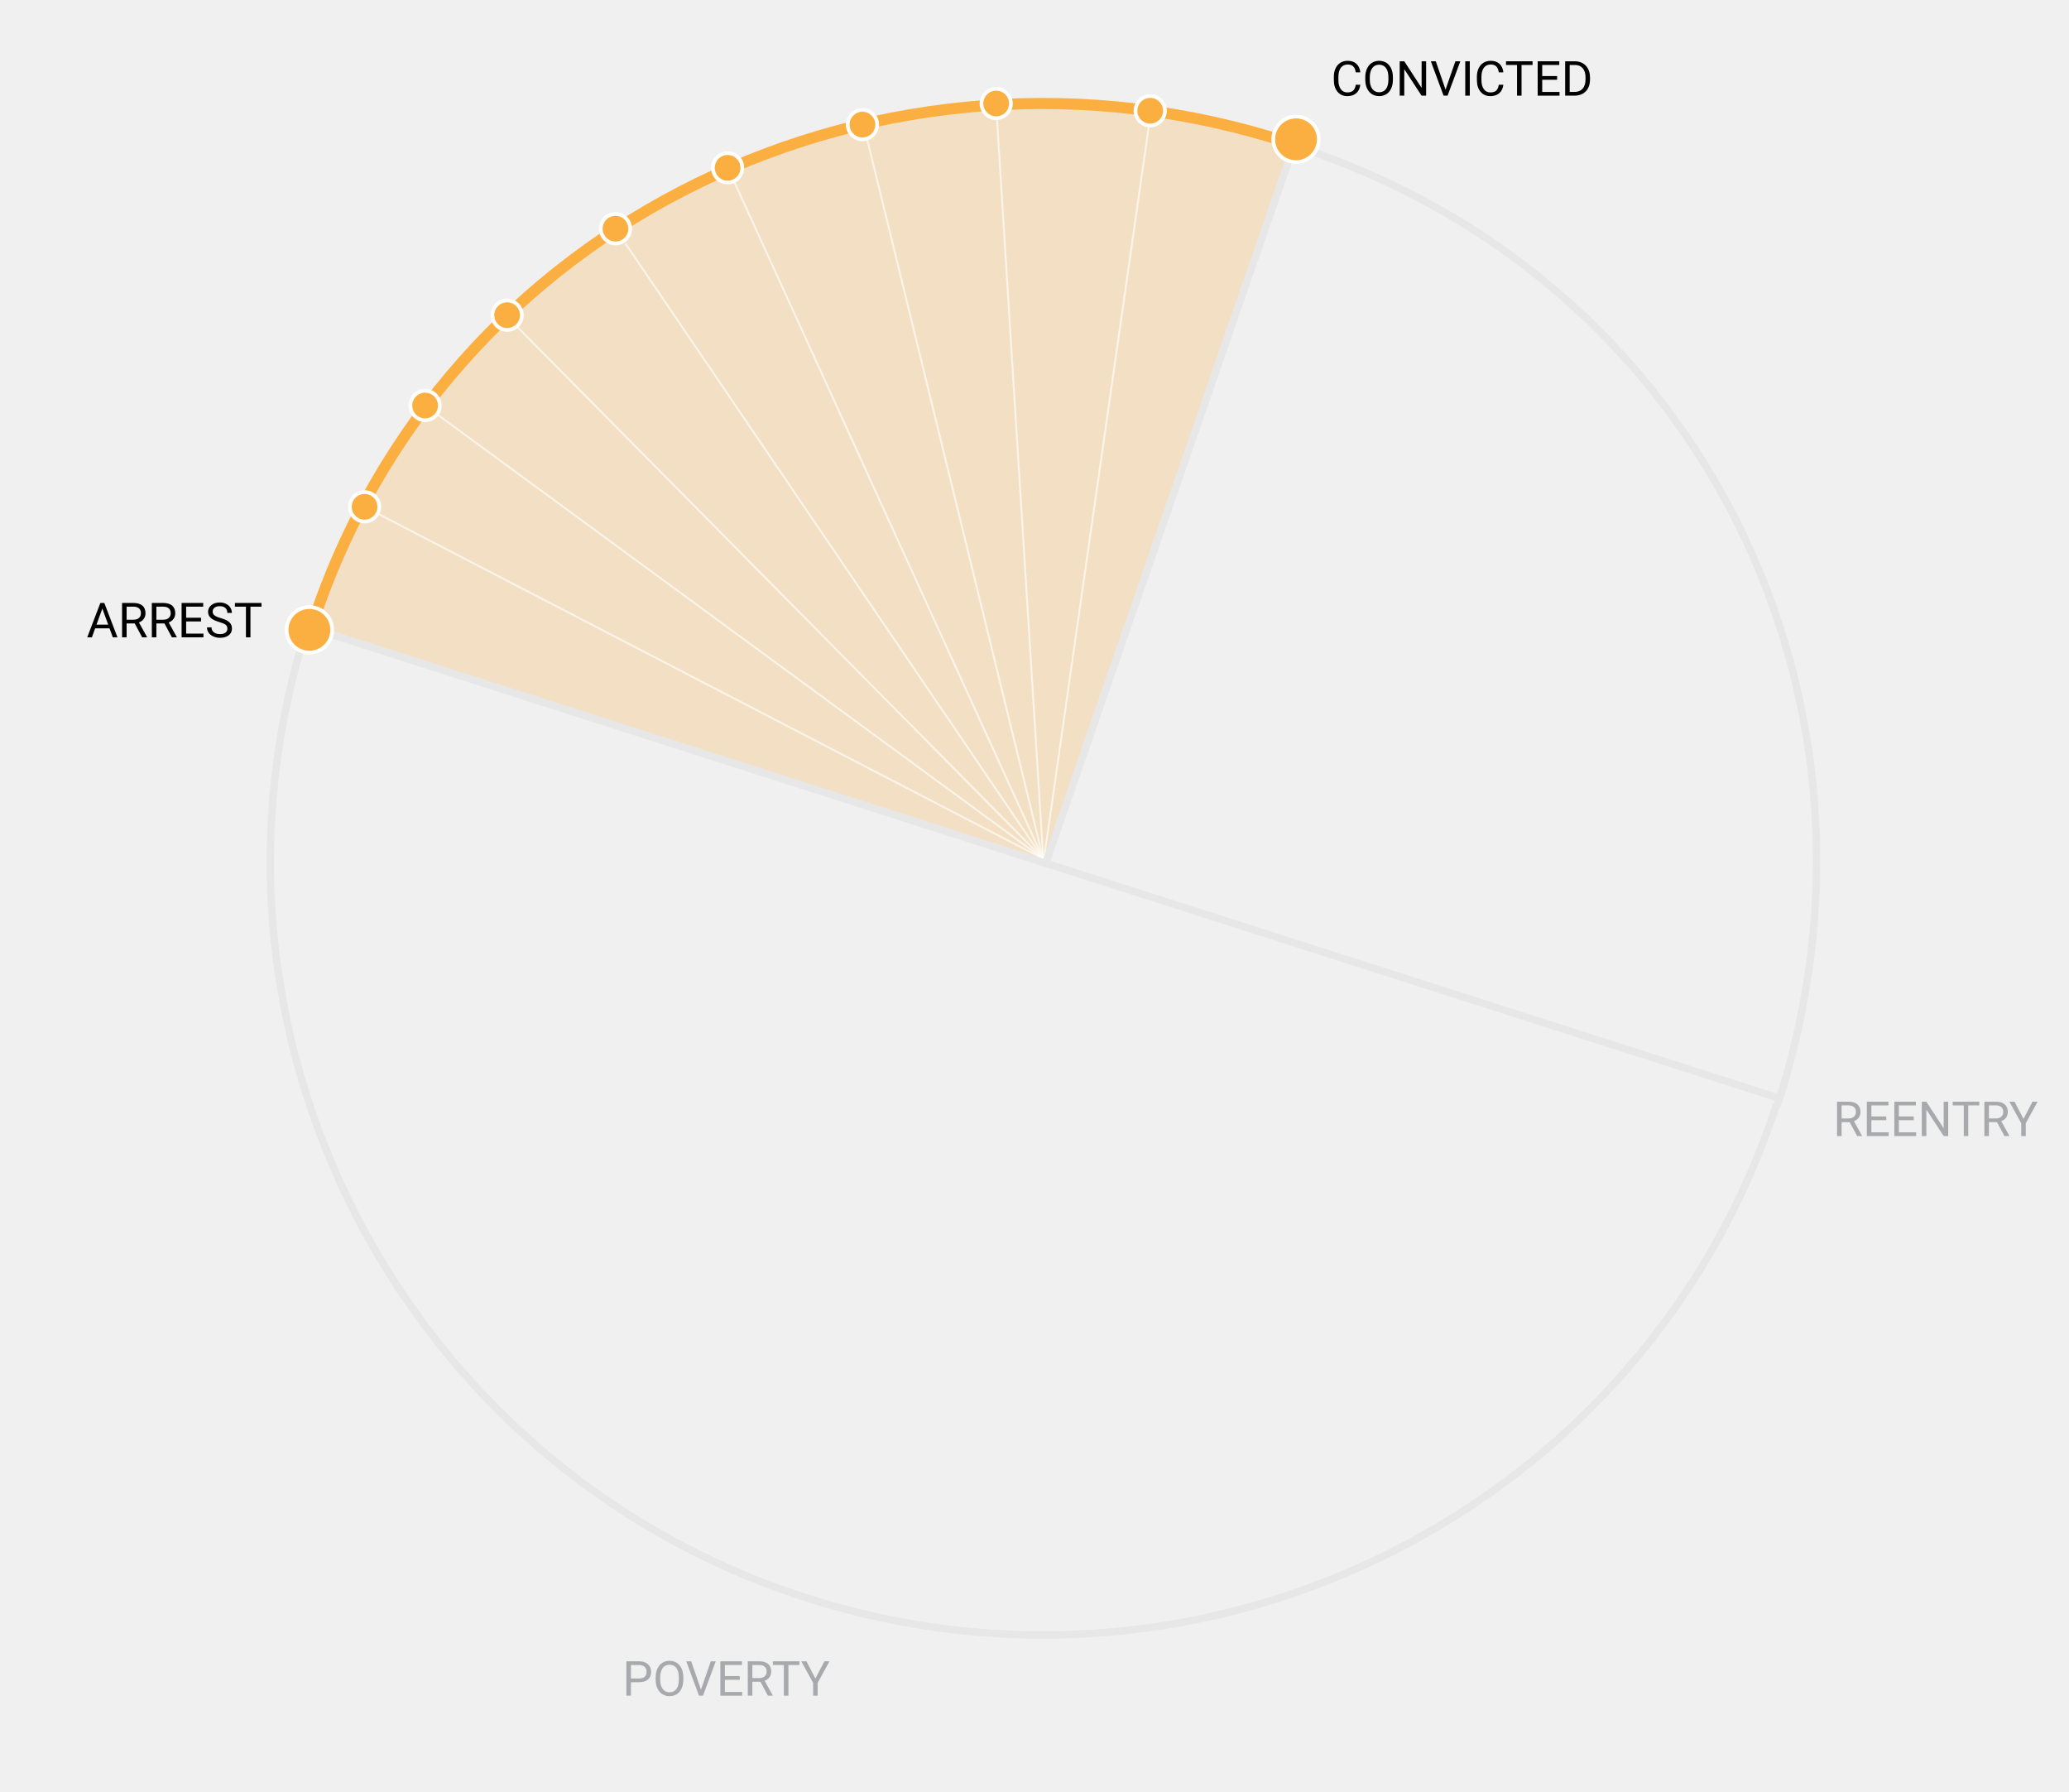
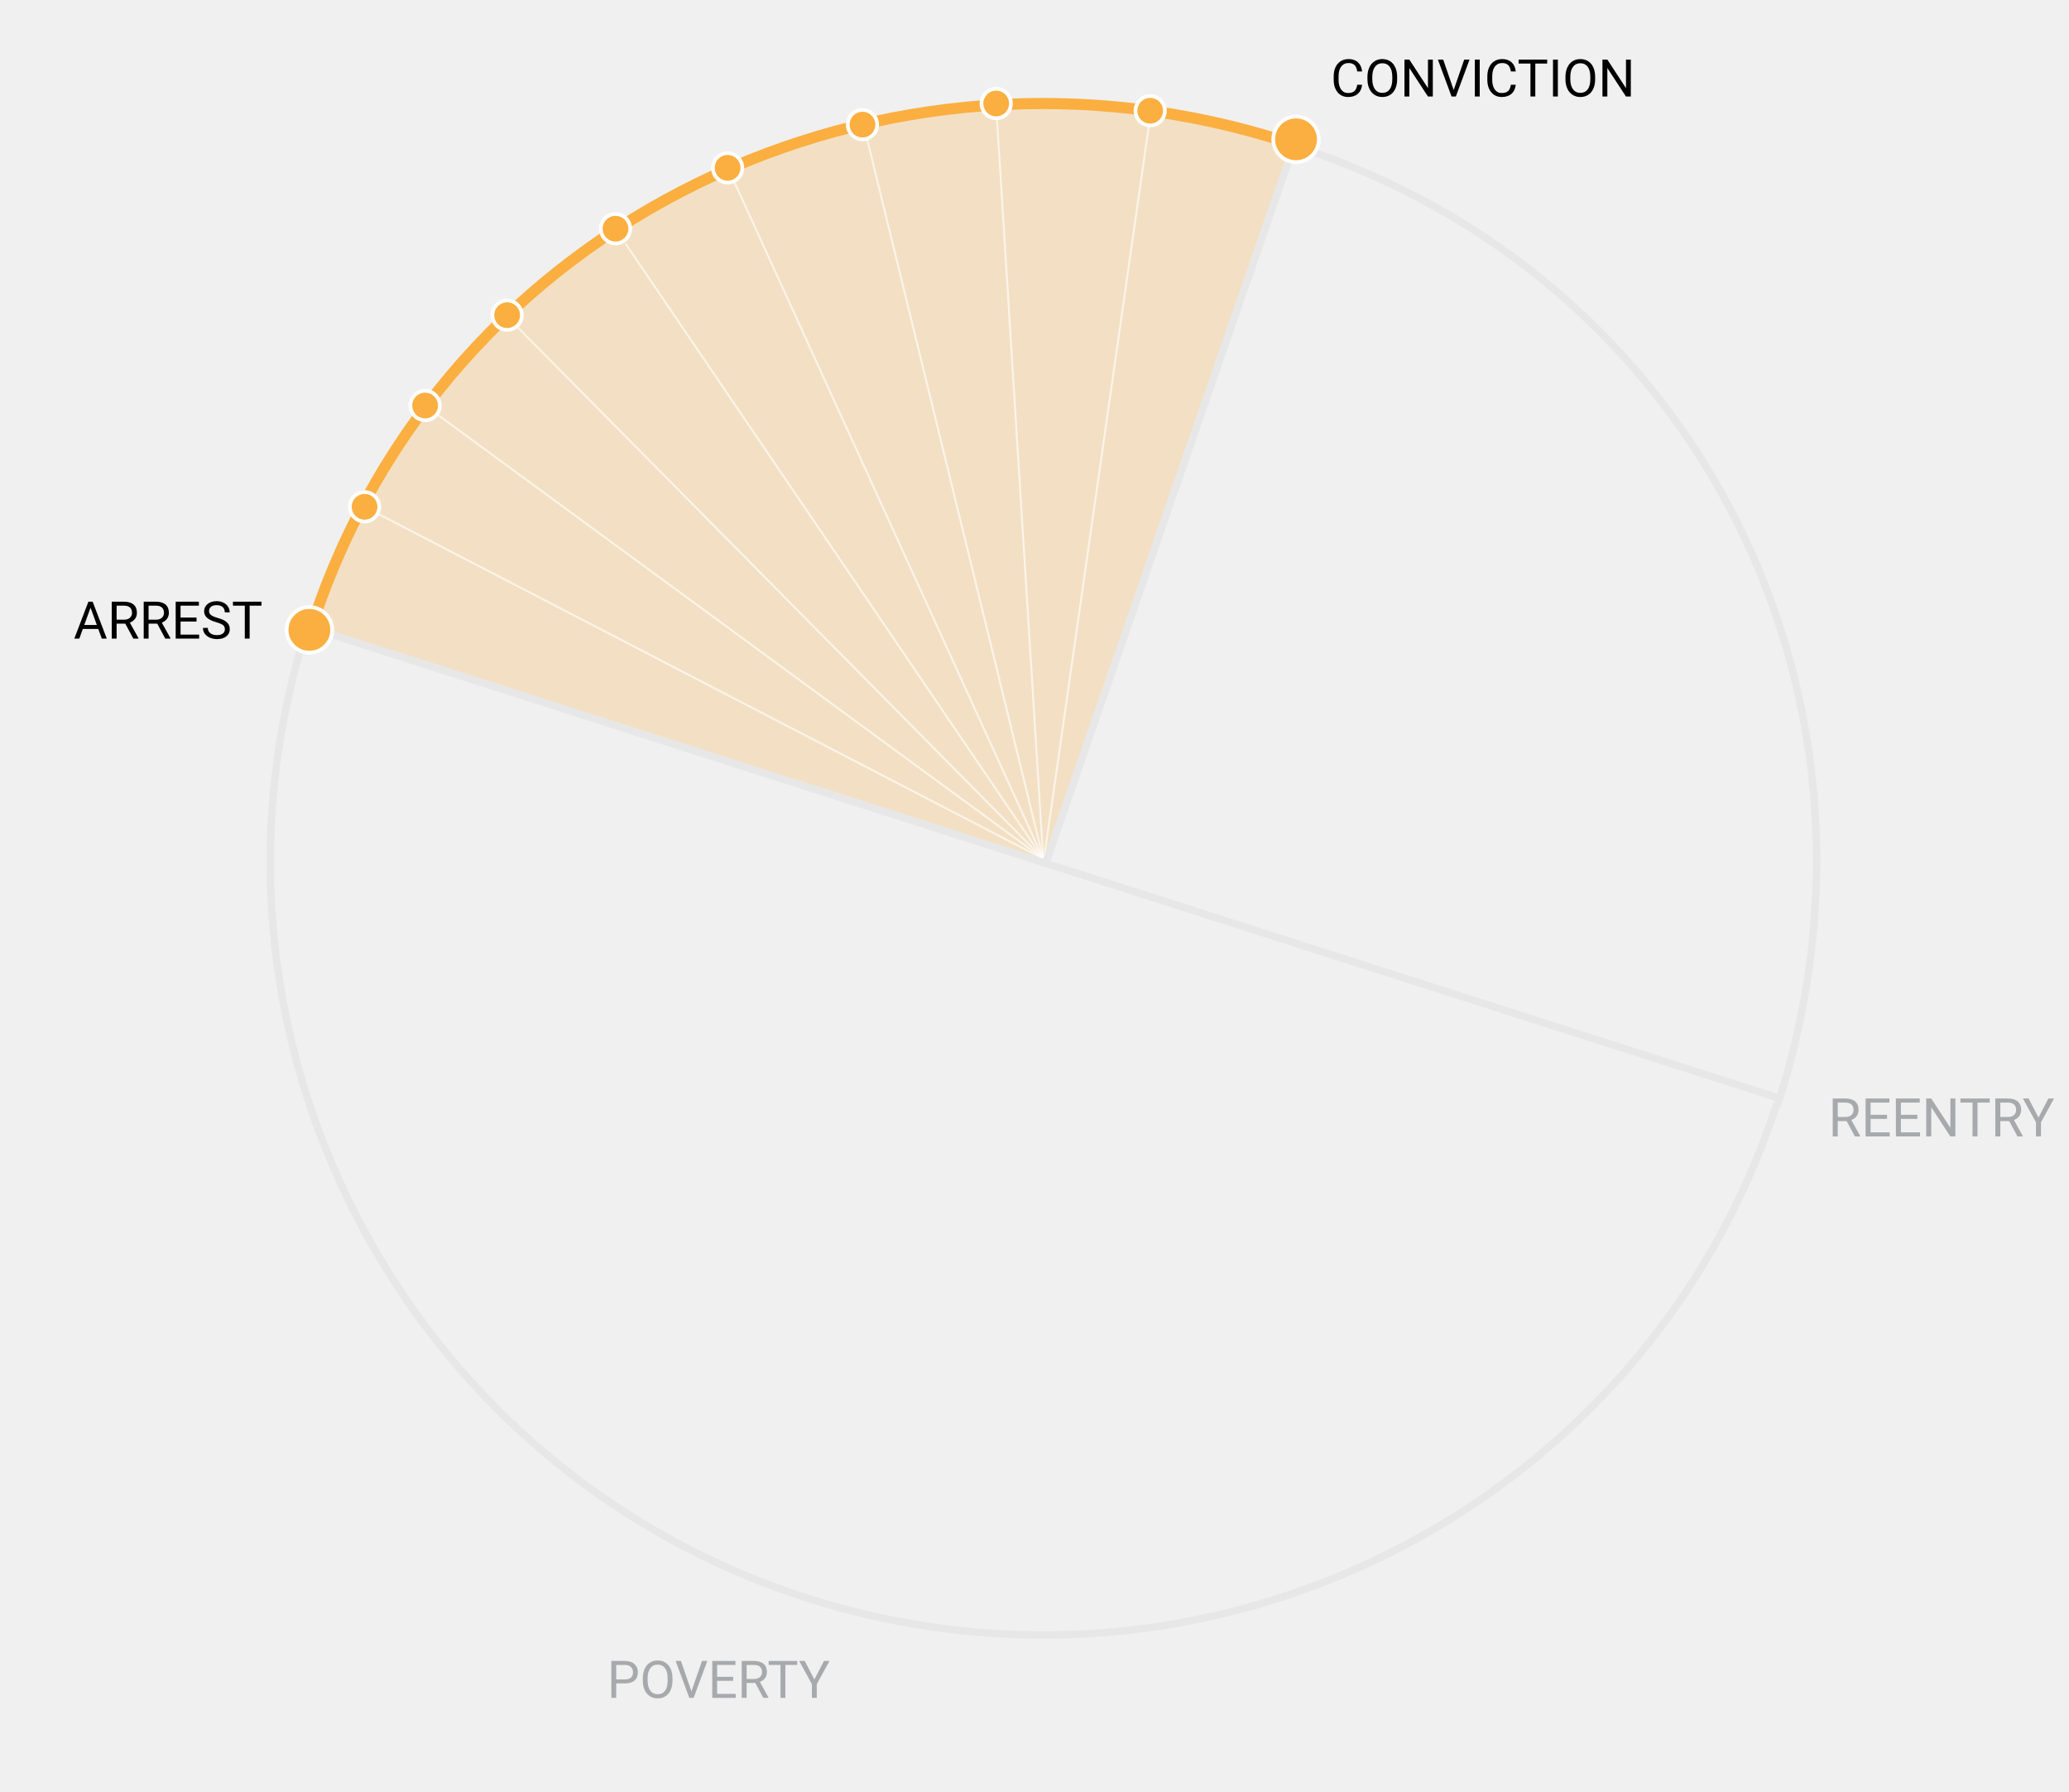
<svg xmlns="http://www.w3.org/2000/svg" version="1.1" id="Layer_1" x="0px" y="0px" viewBox="0 0 556.472 481.872" enable-background="new 0 0 556.472 481.872" xml:space="preserve">
  <path opacity="0.25" fill="#FBAF40" d="M83.079,169.469C118.46,60.678,239.784,2.09,348.575,37.467l-67.346,194.891L83.079,169.469z  " />
-   <path fill="none" stroke="#E7E7E7" stroke-width="2" stroke-miterlimit="10" d="M478.011,297.396  c35.379-108.789-20.58-222.658-129.373-258.039" />
+   <path fill="none" stroke="#E7E7E7" stroke-width="2" stroke-miterlimit="10" d="M478.011,297.397  c35.379-108.789-20.58-222.658-129.373-258.039" />
  <g>
    <path fill="none" stroke="#E7E7E7" stroke-width="2" stroke-miterlimit="10" d="M82.87,167.881   c-35.379,108.787,24.492,226.186,133.285,261.568" />
  </g>
  <path fill="none" stroke="#FBAF40" stroke-width="3" stroke-miterlimit="10" d="M346.6,38.355  C237.809,2.978,119.276,59.457,83.896,168.25" />
  <circle fill="#FBAF40" stroke="#FFFFFF" stroke-miterlimit="10" cx="165.541" cy="61.502" r="3.956" />
  <path fill="#FBAF40" stroke="#FFFFFF" stroke-miterlimit="10" d="M192.899,42.337c1.547-1.547,4.047-1.547,5.594,0  c1.545,1.545,1.545,4.049,0.004,5.592c-1.547,1.547-4.051,1.547-5.598,0C191.355,46.384,191.357,43.882,192.899,42.337z" />
  <path fill="none" stroke="#E7E7E7" stroke-width="2" stroke-miterlimit="10" d="M216.155,429.449  c108.789,35.375,226.313-23.744,261.694-132.533" />
-   <line fill="none" stroke="#E7E7E7" stroke-width="2" stroke-miterlimit="10" x1="479.101" y1="295.514" x2="279.982" y2="231.728" />
+   <line fill="none" stroke="#E7E7E7" stroke-width="2" stroke-miterlimit="10" x1="479.101" y1="295.514" x2="279.982" y2="231.729" />
  <g>
    <line opacity="0.65" fill="none" stroke="#FFFFFF" stroke-width="0.5" stroke-miterlimit="10" x1="98.054" y1="136.289" x2="280.581" y2="230.936" />
    <line opacity="0.65" fill="none" stroke="#FFFFFF" stroke-width="0.5" stroke-miterlimit="10" x1="114.335" y1="109.055" x2="280.581" y2="230.936" />
    <line opacity="0.65" fill="none" stroke="#FFFFFF" stroke-width="0.5" stroke-miterlimit="10" x1="309.351" y1="31.342" x2="280.787" y2="230.936" />
    <line opacity="0.65" fill="none" stroke="#FFFFFF" stroke-width="0.5" stroke-miterlimit="10" x1="267.935" y1="28.621" x2="280.581" y2="230.936" />
    <line opacity="0.65" fill="none" stroke="#FFFFFF" stroke-width="0.5" stroke-miterlimit="10" x1="232.628" y1="35.025" x2="280.581" y2="230.936" />
    <line opacity="0.65" fill="none" stroke="#FFFFFF" stroke-width="0.5" stroke-miterlimit="10" x1="197.351" y1="48.588" x2="280.581" y2="230.936" />
    <line opacity="0.65" fill="none" stroke="#FFFFFF" stroke-width="0.5" stroke-miterlimit="10" x1="168.206" y1="65.461" x2="280.581" y2="230.936" />
    <line opacity="0.65" fill="none" stroke="#FFFFFF" stroke-width="0.5" stroke-miterlimit="10" x1="136.398" y1="85.155" x2="280.581" y2="230.936" />
  </g>
  <g>
    <g>
-       <path fill="#A7A9AC" d="M169.691,452.382V456h-1.219v-9.242h3.409c1.012,0,1.804,0.258,2.377,0.774s0.86,1.2,0.86,2.05    c0,0.897-0.28,1.589-0.841,2.073s-1.364,0.727-2.409,0.727H169.691z M169.691,451.385h2.19c0.651,0,1.151-0.153,1.498-0.461    c0.347-0.307,0.521-0.751,0.521-1.332c0-0.551-0.174-0.991-0.521-1.322s-0.823-0.502-1.429-0.516h-2.26V451.385z" />
-       <path fill="#A7A9AC" d="M183.783,451.678c0,0.905-0.152,1.695-0.457,2.37s-0.736,1.19-1.295,1.546s-1.21,0.533-1.955,0.533    c-0.728,0-1.373-0.179-1.936-0.536s-1-0.868-1.311-1.53c-0.312-0.662-0.471-1.429-0.479-2.301v-0.666    c0-0.889,0.154-1.674,0.464-2.355c0.309-0.682,0.745-1.203,1.311-1.564c0.564-0.362,1.211-0.543,1.939-0.543    c0.74,0,1.393,0.179,1.958,0.536c0.564,0.357,0.999,0.876,1.304,1.556c0.305,0.679,0.457,1.469,0.457,2.371V451.678z     M182.571,451.08c0-1.096-0.22-1.937-0.66-2.522s-1.056-0.88-1.847-0.88c-0.771,0-1.377,0.294-1.819,0.88s-0.669,1.399-0.683,2.44    v0.68c0,1.062,0.224,1.896,0.67,2.504s1.062,0.91,1.844,0.91c0.787,0,1.396-0.286,1.828-0.859s0.654-1.396,0.667-2.467V451.08z" />
-       <path fill="#A7A9AC" d="M188.532,454.381l2.641-7.623h1.332L189.077,456h-1.078l-3.422-9.242h1.326L188.532,454.381z" />
-       <path fill="#A7A9AC" d="M198.968,451.728h-4.006v3.275h4.653V456h-5.872v-9.242h5.809v0.996h-4.59v2.978h4.006V451.728z" />
-       <path fill="#A7A9AC" d="M204.522,452.262h-2.172V456h-1.225v-9.242h3.06c1.041,0,1.842,0.237,2.402,0.711s0.841,1.164,0.841,2.069    c0,0.575-0.155,1.077-0.466,1.505c-0.312,0.427-0.744,0.746-1.298,0.958l2.17,3.923V456h-1.307L204.522,452.262z M202.351,451.265    h1.873c0.605,0,1.087-0.157,1.444-0.471s0.536-0.733,0.536-1.259c0-0.572-0.17-1.011-0.511-1.316s-0.833-0.46-1.476-0.465h-1.867    V451.265z" />
-       <path fill="#A7A9AC" d="M215.015,447.754h-2.971V456h-1.213v-8.246h-2.965v-0.996h7.148V447.754z" />
-       <path fill="#A7A9AC" d="M219.305,451.398l2.412-4.641h1.385l-3.188,5.795V456h-1.219v-3.447l-3.186-5.795h1.396L219.305,451.398z" />
+       <path fill="#A7A9AC" d="M165.732,452.708v3.886h-1.309v-9.927h3.662c1.087,0,1.937,0.277,2.553,0.832    c0.616,0.555,0.924,1.289,0.924,2.202c0,0.964-0.301,1.707-0.903,2.227c-0.602,0.52-1.465,0.78-2.588,0.78H165.732z     M165.732,451.637h2.353c0.7,0,1.237-0.165,1.609-0.495c0.372-0.329,0.559-0.807,0.559-1.431c0-0.592-0.187-1.065-0.559-1.42    c-0.372-0.356-0.884-0.539-1.535-0.554h-2.427V451.637z" />
+       <path fill="#A7A9AC" d="M180.869,451.952c0,0.972-0.164,1.821-0.491,2.546c-0.327,0.725-0.791,1.279-1.391,1.66    c-0.6,0.382-1.3,0.573-2.1,0.573c-0.781,0-1.475-0.192-2.079-0.576c-0.604-0.384-1.074-0.932-1.408-1.644    c-0.335-0.711-0.506-1.535-0.515-2.471v-0.715c0-0.955,0.166-1.798,0.498-2.53c0.331-0.732,0.8-1.292,1.408-1.68    c0.606-0.389,1.301-0.583,2.083-0.583c0.795,0,1.496,0.192,2.103,0.576c0.606,0.384,1.073,0.941,1.4,1.671    c0.327,0.729,0.491,1.578,0.491,2.547V451.952z M179.567,451.31c0-1.177-0.236-2.08-0.709-2.71    c-0.473-0.629-1.134-0.945-1.984-0.945c-0.828,0-1.479,0.316-1.954,0.945c-0.475,0.629-0.718,1.503-0.733,2.621v0.73    c0,1.14,0.24,2.037,0.72,2.69c0.479,0.653,1.14,0.978,1.98,0.978c0.845,0,1.5-0.307,1.964-0.923    c0.464-0.616,0.703-1.499,0.716-2.65V451.31z" />
+       <path fill="#A7A9AC" d="M185.97,454.855l2.836-8.188h1.431l-3.682,9.927h-1.158l-3.676-9.927h1.424L185.97,454.855z" />
+       <path fill="#A7A9AC" d="M197.179,452.006h-4.303v3.518h4.998v1.07h-6.307v-9.927h6.239v1.07h-4.93v3.198h4.303V452.006z" />
+       <path fill="#A7A9AC" d="M203.145,452.579h-2.333v4.015h-1.315v-9.927h3.286c1.118,0,1.978,0.255,2.58,0.764    c0.602,0.509,0.903,1.25,0.903,2.223c0,0.618-0.167,1.157-0.5,1.616c-0.335,0.458-0.799,0.801-1.394,1.029l2.331,4.214v0.082    H205.3L203.145,452.579z M200.812,451.508h2.012c0.65,0,1.167-0.169,1.551-0.506c0.384-0.337,0.576-0.788,0.576-1.352    c0-0.615-0.182-1.086-0.549-1.414c-0.366-0.328-0.895-0.494-1.585-0.499h-2.006V451.508z" />
+       <path fill="#A7A9AC" d="M214.415,447.737h-3.191v8.857h-1.303v-8.857h-3.185v-1.07h7.678V447.737z" />
+       <path fill="#A7A9AC" d="M219.023,451.652l2.591-4.985h1.487l-3.424,6.224v3.703h-1.309v-3.703l-3.422-6.224h1.5L219.023,451.652z" />
    </g>
  </g>
  <g>
-     <path fill="#A7A9AC" d="M497.486,301.77h-2.172v3.738h-1.225v-9.242h3.06c1.041,0,1.842,0.237,2.402,0.711s0.841,1.164,0.841,2.069   c0,0.575-0.155,1.077-0.466,1.505c-0.312,0.427-0.744,0.746-1.298,0.958l2.17,3.923v0.076h-1.307L497.486,301.77z M495.314,300.772   h1.873c0.605,0,1.087-0.157,1.444-0.471s0.536-0.733,0.536-1.259c0-0.572-0.17-1.011-0.511-1.316s-0.833-0.46-1.476-0.465h-1.867   V300.772z" />
-     <path fill="#A7A9AC" d="M507.325,301.236h-4.006v3.275h4.653v0.996h-5.872v-9.242h5.809v0.996h-4.59v2.978h4.006V301.236z" />
-     <path fill="#A7A9AC" d="M514.714,301.236h-4.006v3.275h4.653v0.996h-5.872v-9.242h5.809v0.996h-4.59v2.978h4.006V301.236z" />
-     <path fill="#A7A9AC" d="M523.981,305.508h-1.225l-4.653-7.122v7.122h-1.226v-9.242h1.226l4.665,7.154v-7.154h1.213V305.508z" />
-     <path fill="#A7A9AC" d="M532.348,297.262h-2.971v8.246h-1.213v-8.246h-2.965v-0.996h7.148V297.262z" />
-     <path fill="#A7A9AC" d="M537.108,301.77h-2.172v3.738h-1.225v-9.242h3.06c1.041,0,1.842,0.237,2.402,0.711s0.841,1.164,0.841,2.069   c0,0.575-0.155,1.077-0.466,1.505c-0.312,0.427-0.744,0.746-1.298,0.958l2.17,3.923v0.076h-1.307L537.108,301.77z M534.937,300.772   h1.873c0.605,0,1.087-0.157,1.444-0.471s0.536-0.733,0.536-1.259c0-0.572-0.17-1.011-0.511-1.316s-0.833-0.46-1.476-0.465h-1.867   V300.772z" />
-     <path fill="#A7A9AC" d="M544.235,300.906l2.412-4.641h1.385l-3.188,5.795v3.447h-1.219v-3.447l-3.186-5.795h1.396L544.235,300.906z   " />
+     <path fill="#A7A9AC" d="M496.671,301.482h-2.397v4.126h-1.352v-10.2h3.377c1.149,0,2.033,0.262,2.651,0.785   c0.619,0.523,0.928,1.285,0.928,2.284c0,0.635-0.171,1.189-0.514,1.661c-0.344,0.471-0.821,0.823-1.432,1.057l2.395,4.329v0.084   h-1.442L496.671,301.482z M494.274,300.382h2.067c0.668,0,1.2-0.174,1.594-0.52c0.394-0.346,0.592-0.809,0.592-1.389   c0-0.632-0.188-1.116-0.564-1.453c-0.376-0.337-0.919-0.508-1.629-0.513h-2.061V300.382z" />
+     <path fill="#A7A9AC" d="M507.53,300.894h-4.421v3.615h5.136v1.099h-6.481v-10.2h6.411v1.099h-5.065v3.286h4.421V300.894z" />
+     <path fill="#A7A9AC" d="M515.684,300.894h-4.421v3.615h5.136v1.099h-6.481v-10.2h6.411v1.099h-5.066v3.286h4.421V300.894z" />
+     <path fill="#A7A9AC" d="M525.912,305.608h-1.352l-5.136-7.86v7.86h-1.352v-10.2h1.352l5.149,7.896v-7.896h1.339V305.608z" />
+     <path fill="#A7A9AC" d="M535.145,296.507h-3.279v9.101h-1.339v-9.101h-3.272v-1.099h7.889V296.507z" />
+     <path fill="#A7A9AC" d="M540.399,301.482h-2.397v4.126h-1.352v-10.2h3.377c1.149,0,2.033,0.262,2.651,0.785   c0.619,0.523,0.928,1.285,0.928,2.284c0,0.635-0.171,1.189-0.514,1.661c-0.344,0.471-0.821,0.823-1.432,1.057l2.395,4.329v0.084   h-1.442L540.399,301.482z M538.002,300.382h2.067c0.668,0,1.2-0.174,1.594-0.52c0.395-0.346,0.592-0.809,0.592-1.389   c0-0.632-0.188-1.116-0.564-1.453c-0.376-0.337-0.919-0.508-1.628-0.513h-2.061V300.382z" />
+     <path fill="#A7A9AC" d="M548.265,300.529l2.662-5.122h1.528l-3.518,6.395v3.805h-1.345v-3.805l-3.516-6.395h1.541L548.265,300.529z   " />
  </g>
  <g>
-     <path d="M29.46,168.972h-3.871l-0.87,2.418h-1.257l3.529-9.242h1.066l3.535,9.242h-1.25L29.46,168.972z M25.956,167.975h3.143   l-1.574-4.323L25.956,167.975z" />
-     <path d="M36.228,167.651h-2.172v3.738h-1.225v-9.242h3.06c1.041,0,1.842,0.237,2.402,0.711s0.841,1.164,0.841,2.069   c0,0.575-0.155,1.077-0.466,1.505c-0.312,0.427-0.744,0.746-1.298,0.958l2.17,3.923v0.076h-1.307L36.228,167.651z M34.056,166.654   h1.873c0.605,0,1.087-0.157,1.444-0.471s0.536-0.733,0.536-1.259c0-0.572-0.17-1.011-0.511-1.316s-0.833-0.46-1.476-0.465h-1.867   V166.654z" />
-     <path d="M44.231,167.651H42.06v3.738h-1.225v-9.242h3.06c1.041,0,1.842,0.237,2.402,0.711s0.841,1.164,0.841,2.069   c0,0.575-0.155,1.077-0.466,1.505c-0.312,0.427-0.744,0.746-1.298,0.958l2.17,3.923v0.076h-1.307L44.231,167.651z M42.06,166.654   h1.873c0.605,0,1.087-0.157,1.444-0.471s0.536-0.733,0.536-1.259c0-0.572-0.17-1.011-0.511-1.316s-0.833-0.46-1.476-0.465H42.06   V166.654z" />
-     <path d="M54.07,167.118h-4.006v3.275h4.653v0.996h-5.872v-9.242h5.809v0.996h-4.59v2.978h4.006V167.118z" />
-     <path d="M58.958,167.27c-1.045-0.301-1.806-0.67-2.282-1.108c-0.476-0.438-0.714-0.979-0.714-1.622   c0-0.728,0.291-1.329,0.873-1.806c0.582-0.476,1.338-0.714,2.269-0.714c0.635,0,1.201,0.123,1.698,0.368s0.883,0.584,1.155,1.016   c0.273,0.432,0.41,0.903,0.41,1.415h-1.226c0-0.561-0.178-1.001-0.533-1.321s-0.856-0.481-1.505-0.481   c-0.601,0-1.069,0.133-1.405,0.398c-0.337,0.265-0.505,0.632-0.505,1.103c0,0.378,0.16,0.696,0.479,0.957s0.863,0.499,1.631,0.716   c0.769,0.216,1.369,0.454,1.803,0.715c0.434,0.26,0.756,0.563,0.965,0.91c0.21,0.348,0.314,0.756,0.314,1.226   c0,0.749-0.292,1.349-0.876,1.8c-0.584,0.45-1.365,0.676-2.342,0.676c-0.635,0-1.228-0.122-1.777-0.365   c-0.551-0.243-0.975-0.576-1.273-1c-0.298-0.423-0.447-0.903-0.447-1.44h1.225c0,0.559,0.207,1,0.619,1.323   c0.413,0.324,0.964,0.486,1.654,0.486c0.643,0,1.136-0.132,1.479-0.395c0.343-0.262,0.514-0.619,0.514-1.072   s-0.158-0.803-0.476-1.051C60.367,167.756,59.792,167.511,58.958,167.27z" />
-     <path d="M70.333,163.144h-2.971v8.246h-1.213v-8.246h-2.965v-0.996h7.148V163.144z" />
+     <path d="M26.43,169.135h-4.158l-0.935,2.597h-1.35l3.791-9.927h1.145l3.797,9.927h-1.343L26.43,169.135z M22.667,168.064h3.376   l-1.691-4.644L22.667,168.064z" />
+     <path d="M33.7,167.717h-2.333v4.015h-1.315v-9.927h3.286c1.118,0,1.978,0.255,2.58,0.764c0.602,0.509,0.903,1.25,0.903,2.223   c0,0.618-0.167,1.157-0.5,1.616c-0.335,0.458-0.799,0.801-1.394,1.029l2.331,4.214v0.082h-1.404L33.7,167.717z M31.367,166.646   h2.012c0.65,0,1.168-0.169,1.551-0.506c0.384-0.337,0.576-0.788,0.576-1.352c0-0.615-0.182-1.086-0.549-1.414   c-0.366-0.328-0.895-0.494-1.585-0.499h-2.006V166.646z" />
+     <path d="M42.297,167.717h-2.333v4.015h-1.315v-9.927h3.286c1.118,0,1.978,0.255,2.58,0.764c0.602,0.509,0.903,1.25,0.903,2.223   c0,0.618-0.167,1.157-0.5,1.616c-0.335,0.458-0.799,0.801-1.394,1.029l2.331,4.214v0.082h-1.404L42.297,167.717z M39.964,166.646   h2.012c0.65,0,1.168-0.169,1.551-0.506c0.384-0.337,0.576-0.788,0.576-1.352c0-0.615-0.182-1.086-0.549-1.414   c-0.366-0.328-0.895-0.494-1.585-0.499h-2.006V166.646z" />
+     <path d="M52.865,167.144h-4.303v3.518h4.998v1.07h-6.307v-9.927h6.239v1.07h-4.93v3.198h4.303V167.144z" />
+     <path d="M58.115,167.308c-1.122-0.323-1.939-0.72-2.451-1.191c-0.511-0.47-0.767-1.051-0.767-1.742   c0-0.781,0.313-1.428,0.938-1.939c0.625-0.511,1.437-0.767,2.437-0.767c0.682,0,1.29,0.132,1.824,0.395   c0.534,0.263,0.948,0.627,1.241,1.091c0.294,0.464,0.44,0.97,0.44,1.52H60.46c0-0.602-0.191-1.075-0.573-1.419   c-0.382-0.344-0.92-0.517-1.616-0.517c-0.645,0-1.149,0.143-1.509,0.428c-0.362,0.284-0.542,0.679-0.542,1.184   c0,0.406,0.172,0.748,0.515,1.028c0.343,0.28,0.927,0.536,1.752,0.769c0.826,0.232,1.471,0.488,1.936,0.768   c0.466,0.279,0.812,0.605,1.036,0.978c0.226,0.373,0.338,0.812,0.338,1.316c0,0.805-0.314,1.449-0.941,1.933   c-0.627,0.484-1.466,0.726-2.515,0.726c-0.682,0-1.318-0.131-1.909-0.392c-0.592-0.261-1.047-0.619-1.368-1.074   c-0.32-0.454-0.48-0.97-0.48-1.547h1.315c0,0.6,0.222,1.074,0.665,1.421c0.444,0.348,1.035,0.522,1.777,0.522   c0.69,0,1.22-0.142,1.588-0.424c0.368-0.281,0.552-0.665,0.552-1.152c0-0.487-0.17-0.862-0.511-1.129   C59.628,167.829,59.011,167.566,58.115,167.308z" />
+     <path d="M70.333,162.875h-3.191v8.857h-1.303v-8.857h-3.185v-1.07h7.678V162.875z" />
  </g>
  <line fill="none" stroke="#E7E7E7" stroke-width="2" stroke-miterlimit="10" x1="281.23" y1="232.16" x2="82.111" y2="168.375" />
  <path fill="#FBAF40" stroke="#FFFFFF" stroke-miterlimit="10" d="M78.884,165.049c2.393-2.393,6.268-2.393,8.662,0  c2.395,2.395,2.391,6.27,0,8.662c-2.395,2.393-6.27,2.396-8.664,0.002C76.487,171.316,76.491,167.439,78.884,165.049z" />
  <circle fill="#FBAF40" stroke="#FFFFFF" stroke-miterlimit="10" cx="98.054" cy="136.29" r="3.956" />
  <circle fill="#FBAF40" stroke="#FFFFFF" stroke-miterlimit="10" cx="114.336" cy="109.056" r="3.956" />
  <path fill="#FBAF40" stroke="#FFFFFF" stroke-miterlimit="10" d="M133.6,81.959c1.547-1.547,4.047-1.547,5.594,0  c1.547,1.545,1.547,4.049,0.002,5.592c-1.545,1.547-4.049,1.547-5.596,0C132.055,86.006,132.057,83.504,133.6,81.959z" />
  <line fill="none" stroke="#E7E7E7" stroke-width="2" stroke-miterlimit="10" x1="280.98" y1="232.977" x2="348.575" y2="37.467" />
  <path fill="#FBAF40" stroke="#FFFFFF" stroke-miterlimit="10" d="M344.245,33.137c2.391-2.394,6.268-2.394,8.66,0  c2.395,2.393,2.391,6.27,0,8.66c-2.393,2.394-6.27,2.396-8.664,0.004C341.849,39.402,341.851,35.527,344.245,33.137z" />
  <circle fill="#FBAF40" stroke="#FFFFFF" stroke-miterlimit="10" cx="309.354" cy="29.784" r="3.956" />
  <path fill="#FBAF40" stroke="#FFFFFF" stroke-miterlimit="10" d="M265.136,25.037c1.547-1.545,4.049-1.545,5.594,0  c1.547,1.547,1.547,4.051,0.004,5.594c-1.547,1.547-4.051,1.547-5.598,0C263.591,29.086,263.595,26.584,265.136,25.037z" />
  <path fill="#FBAF40" stroke="#FFFFFF" stroke-miterlimit="10" d="M229.166,30.715c1.547-1.547,4.047-1.547,5.594,0  c1.545,1.545,1.545,4.049,0.002,5.592c-1.545,1.547-4.049,1.547-5.596,0C227.619,34.762,227.623,32.26,229.166,30.715z" />
  <g>
-     <path d="M365.863,22.789c-0.114,0.978-0.475,1.731-1.082,2.263s-1.415,0.797-2.422,0.797c-1.092,0-1.967-0.392-2.625-1.174   c-0.658-0.783-0.986-1.831-0.986-3.143v-0.889c0-0.859,0.153-1.614,0.46-2.266c0.307-0.652,0.741-1.152,1.304-1.502   c0.563-0.349,1.215-0.523,1.955-0.523c0.982,0,1.77,0.274,2.361,0.822c0.593,0.548,0.938,1.307,1.035,2.275h-1.225   c-0.106-0.738-0.336-1.273-0.689-1.604s-0.848-0.497-1.482-0.497c-0.778,0-1.389,0.288-1.831,0.864s-0.663,1.396-0.663,2.459v0.896   c0,1.004,0.209,1.803,0.629,2.396c0.418,0.593,1.005,0.89,1.758,0.89c0.677,0,1.196-0.154,1.559-0.461   c0.361-0.307,0.602-0.841,0.721-1.603H365.863z" />
-     <path d="M374.634,21.399c0,0.905-0.152,1.695-0.457,2.37s-0.736,1.19-1.295,1.546s-1.21,0.533-1.955,0.533   c-0.728,0-1.373-0.179-1.936-0.536s-1-0.868-1.311-1.53c-0.312-0.662-0.471-1.429-0.479-2.301v-0.666   c0-0.889,0.154-1.674,0.464-2.355c0.309-0.682,0.745-1.203,1.311-1.564c0.564-0.362,1.211-0.543,1.939-0.543   c0.74,0,1.393,0.179,1.958,0.536c0.564,0.357,0.999,0.876,1.304,1.556c0.305,0.679,0.457,1.469,0.457,2.371V21.399z    M373.422,20.802c0-1.096-0.22-1.937-0.66-2.522s-1.056-0.88-1.847-0.88c-0.771,0-1.377,0.294-1.819,0.88s-0.669,1.399-0.683,2.44   v0.68c0,1.062,0.224,1.896,0.67,2.504s1.062,0.91,1.844,0.91c0.787,0,1.396-0.286,1.828-0.859s0.654-1.396,0.667-2.467V20.802z" />
-     <path d="M383.566,25.722h-1.225l-4.653-7.122v7.122h-1.226v-9.242h1.226l4.665,7.154v-7.154h1.213V25.722z" />
-     <path d="M388.791,24.103l2.641-7.623h1.332l-3.428,9.242h-1.078l-3.422-9.242h1.326L388.791,24.103z" />
-     <path d="M395.31,25.722h-1.219v-9.242h1.219V25.722z" />
-     <path d="M404.335,22.789c-0.114,0.978-0.475,1.731-1.082,2.263s-1.415,0.797-2.422,0.797c-1.092,0-1.967-0.392-2.625-1.174   c-0.658-0.783-0.986-1.831-0.986-3.143v-0.889c0-0.859,0.153-1.614,0.46-2.266c0.307-0.652,0.741-1.152,1.304-1.502   c0.563-0.349,1.215-0.523,1.955-0.523c0.982,0,1.77,0.274,2.361,0.822c0.593,0.548,0.938,1.307,1.035,2.275h-1.225   c-0.106-0.738-0.336-1.273-0.689-1.604s-0.848-0.497-1.482-0.497c-0.778,0-1.389,0.288-1.831,0.864s-0.663,1.396-0.663,2.459v0.896   c0,1.004,0.209,1.803,0.629,2.396c0.418,0.593,1.005,0.89,1.758,0.89c0.677,0,1.196-0.154,1.559-0.461   c0.361-0.307,0.602-0.841,0.721-1.603H404.335z" />
-     <path d="M412.201,17.476h-2.971v8.246h-1.213v-8.246h-2.965v-0.996h7.148V17.476z" />
-     <path d="M418.796,21.45h-4.006v3.275h4.653v0.996h-5.872v-9.242h5.809v0.996h-4.59v2.978h4.006V21.45z" />
-     <path d="M420.96,25.722v-9.242h2.609c0.804,0,1.515,0.178,2.133,0.533s1.095,0.861,1.432,1.518c0.336,0.655,0.507,1.408,0.511,2.26   v0.59c0,0.872-0.168,1.636-0.505,2.291c-0.336,0.656-0.816,1.16-1.44,1.512c-0.624,0.351-1.352,0.53-2.181,0.539H420.96z    M422.179,17.476v7.25h1.283c0.939,0,1.67-0.293,2.192-0.877c0.522-0.585,0.784-1.417,0.784-2.497v-0.54   c0-1.051-0.246-1.867-0.739-2.449s-1.192-0.878-2.099-0.887H422.179z" />
+     <path d="M366.35,22.799c-0.123,1.05-0.51,1.86-1.162,2.43c-0.652,0.571-1.519,0.856-2.601,0.856c-1.173,0-2.113-0.421-2.82-1.261   c-0.706-0.841-1.06-1.967-1.06-3.376v-0.955c0-0.923,0.165-1.734,0.495-2.434c0.329-0.701,0.796-1.238,1.401-1.613   c0.605-0.374,1.304-0.562,2.1-0.562c1.055,0,1.9,0.295,2.536,0.883c0.636,0.588,1.007,1.403,1.111,2.444h-1.316   c-0.114-0.793-0.36-1.368-0.74-1.723c-0.379-0.356-0.91-0.534-1.592-0.534c-0.837,0-1.492,0.309-1.967,0.928   c-0.475,0.619-0.712,1.499-0.712,2.641v0.962c0,1.078,0.225,1.936,0.675,2.573c0.45,0.637,1.079,0.956,1.889,0.956   c0.727,0,1.285-0.166,1.674-0.495c0.388-0.329,0.646-0.903,0.774-1.721H366.35z" />
+     <path d="M375.772,21.306c0,0.972-0.164,1.821-0.491,2.546c-0.327,0.725-0.791,1.279-1.391,1.66c-0.6,0.382-1.3,0.573-2.1,0.573   c-0.782,0-1.475-0.192-2.08-0.576c-0.605-0.384-1.074-0.933-1.408-1.644c-0.335-0.711-0.506-1.535-0.515-2.471v-0.715   c0-0.955,0.166-1.798,0.498-2.53c0.332-0.732,0.801-1.292,1.408-1.68c0.606-0.389,1.301-0.583,2.083-0.583   c0.796,0,1.496,0.192,2.104,0.576c0.606,0.384,1.074,0.941,1.401,1.671c0.327,0.729,0.491,1.578,0.491,2.547V21.306z    M374.47,20.664c0-1.177-0.237-2.08-0.709-2.709c-0.473-0.629-1.134-0.945-1.984-0.945c-0.827,0-1.479,0.316-1.954,0.945   c-0.475,0.629-0.719,1.503-0.733,2.621v0.73c0,1.14,0.24,2.037,0.719,2.69c0.48,0.652,1.14,0.978,1.981,0.978   c0.845,0,1.5-0.307,1.964-0.923c0.464-0.616,0.702-1.499,0.716-2.65V20.664z" />
+     <path d="M385.366,25.949h-1.316l-4.998-7.65v7.65h-1.316v-9.927h1.316l5.011,7.685v-7.685h1.302V25.949z" />
+     <path d="M390.977,24.21l2.836-8.188h1.432l-3.682,9.927h-1.159l-3.675-9.927h1.425L390.977,24.21z" />
+     <path d="M397.979,25.949h-1.309v-9.927h1.309V25.949z" />
+     <path d="M407.675,22.799c-0.123,1.05-0.51,1.86-1.162,2.43c-0.652,0.571-1.519,0.856-2.601,0.856c-1.173,0-2.113-0.421-2.82-1.261   c-0.706-0.841-1.06-1.967-1.06-3.376v-0.955c0-0.923,0.165-1.734,0.495-2.434c0.329-0.701,0.796-1.238,1.401-1.613   c0.605-0.374,1.304-0.562,2.1-0.562c1.055,0,1.9,0.295,2.536,0.883c0.636,0.588,1.007,1.403,1.111,2.444h-1.316   c-0.114-0.793-0.36-1.368-0.74-1.723c-0.379-0.356-0.91-0.534-1.592-0.534c-0.837,0-1.492,0.309-1.967,0.928   c-0.475,0.619-0.712,1.499-0.712,2.641v0.962c0,1.078,0.225,1.936,0.675,2.573c0.45,0.637,1.079,0.956,1.889,0.956   c0.727,0,1.285-0.166,1.674-0.495c0.388-0.329,0.646-0.903,0.774-1.721H407.675z" />
+     <path d="M416.122,17.092h-3.191v8.857h-1.302v-8.857h-3.184v-1.07h7.677V17.092z" />
+     <path d="M419,25.949h-1.309v-9.927H419V25.949z" />
+     <path d="M429.029,21.306c0,0.972-0.164,1.821-0.491,2.546s-0.791,1.279-1.391,1.66c-0.6,0.382-1.3,0.573-2.1,0.573   c-0.782,0-1.475-0.192-2.08-0.576c-0.605-0.384-1.074-0.933-1.408-1.644c-0.335-0.711-0.506-1.535-0.515-2.471v-0.715   c0-0.955,0.166-1.798,0.498-2.53c0.332-0.732,0.801-1.292,1.408-1.68c0.606-0.389,1.301-0.583,2.083-0.583   c0.796,0,1.496,0.192,2.104,0.576c0.606,0.384,1.074,0.941,1.401,1.671c0.327,0.729,0.491,1.578,0.491,2.547V21.306z    M427.727,20.664c0-1.177-0.237-2.08-0.709-2.709c-0.473-0.629-1.134-0.945-1.984-0.945c-0.827,0-1.478,0.316-1.954,0.945   c-0.475,0.629-0.719,1.503-0.733,2.621v0.73c0,1.14,0.24,2.037,0.719,2.69c0.48,0.652,1.14,0.978,1.981,0.978   c0.845,0,1.5-0.307,1.964-0.923c0.464-0.616,0.702-1.499,0.716-2.65V20.664z" />
+     <path d="M438.622,25.949h-1.316l-4.998-7.65v7.65h-1.316v-9.927h1.316l5.011,7.685v-7.685h1.302V25.949z" />
  </g>
</svg>
